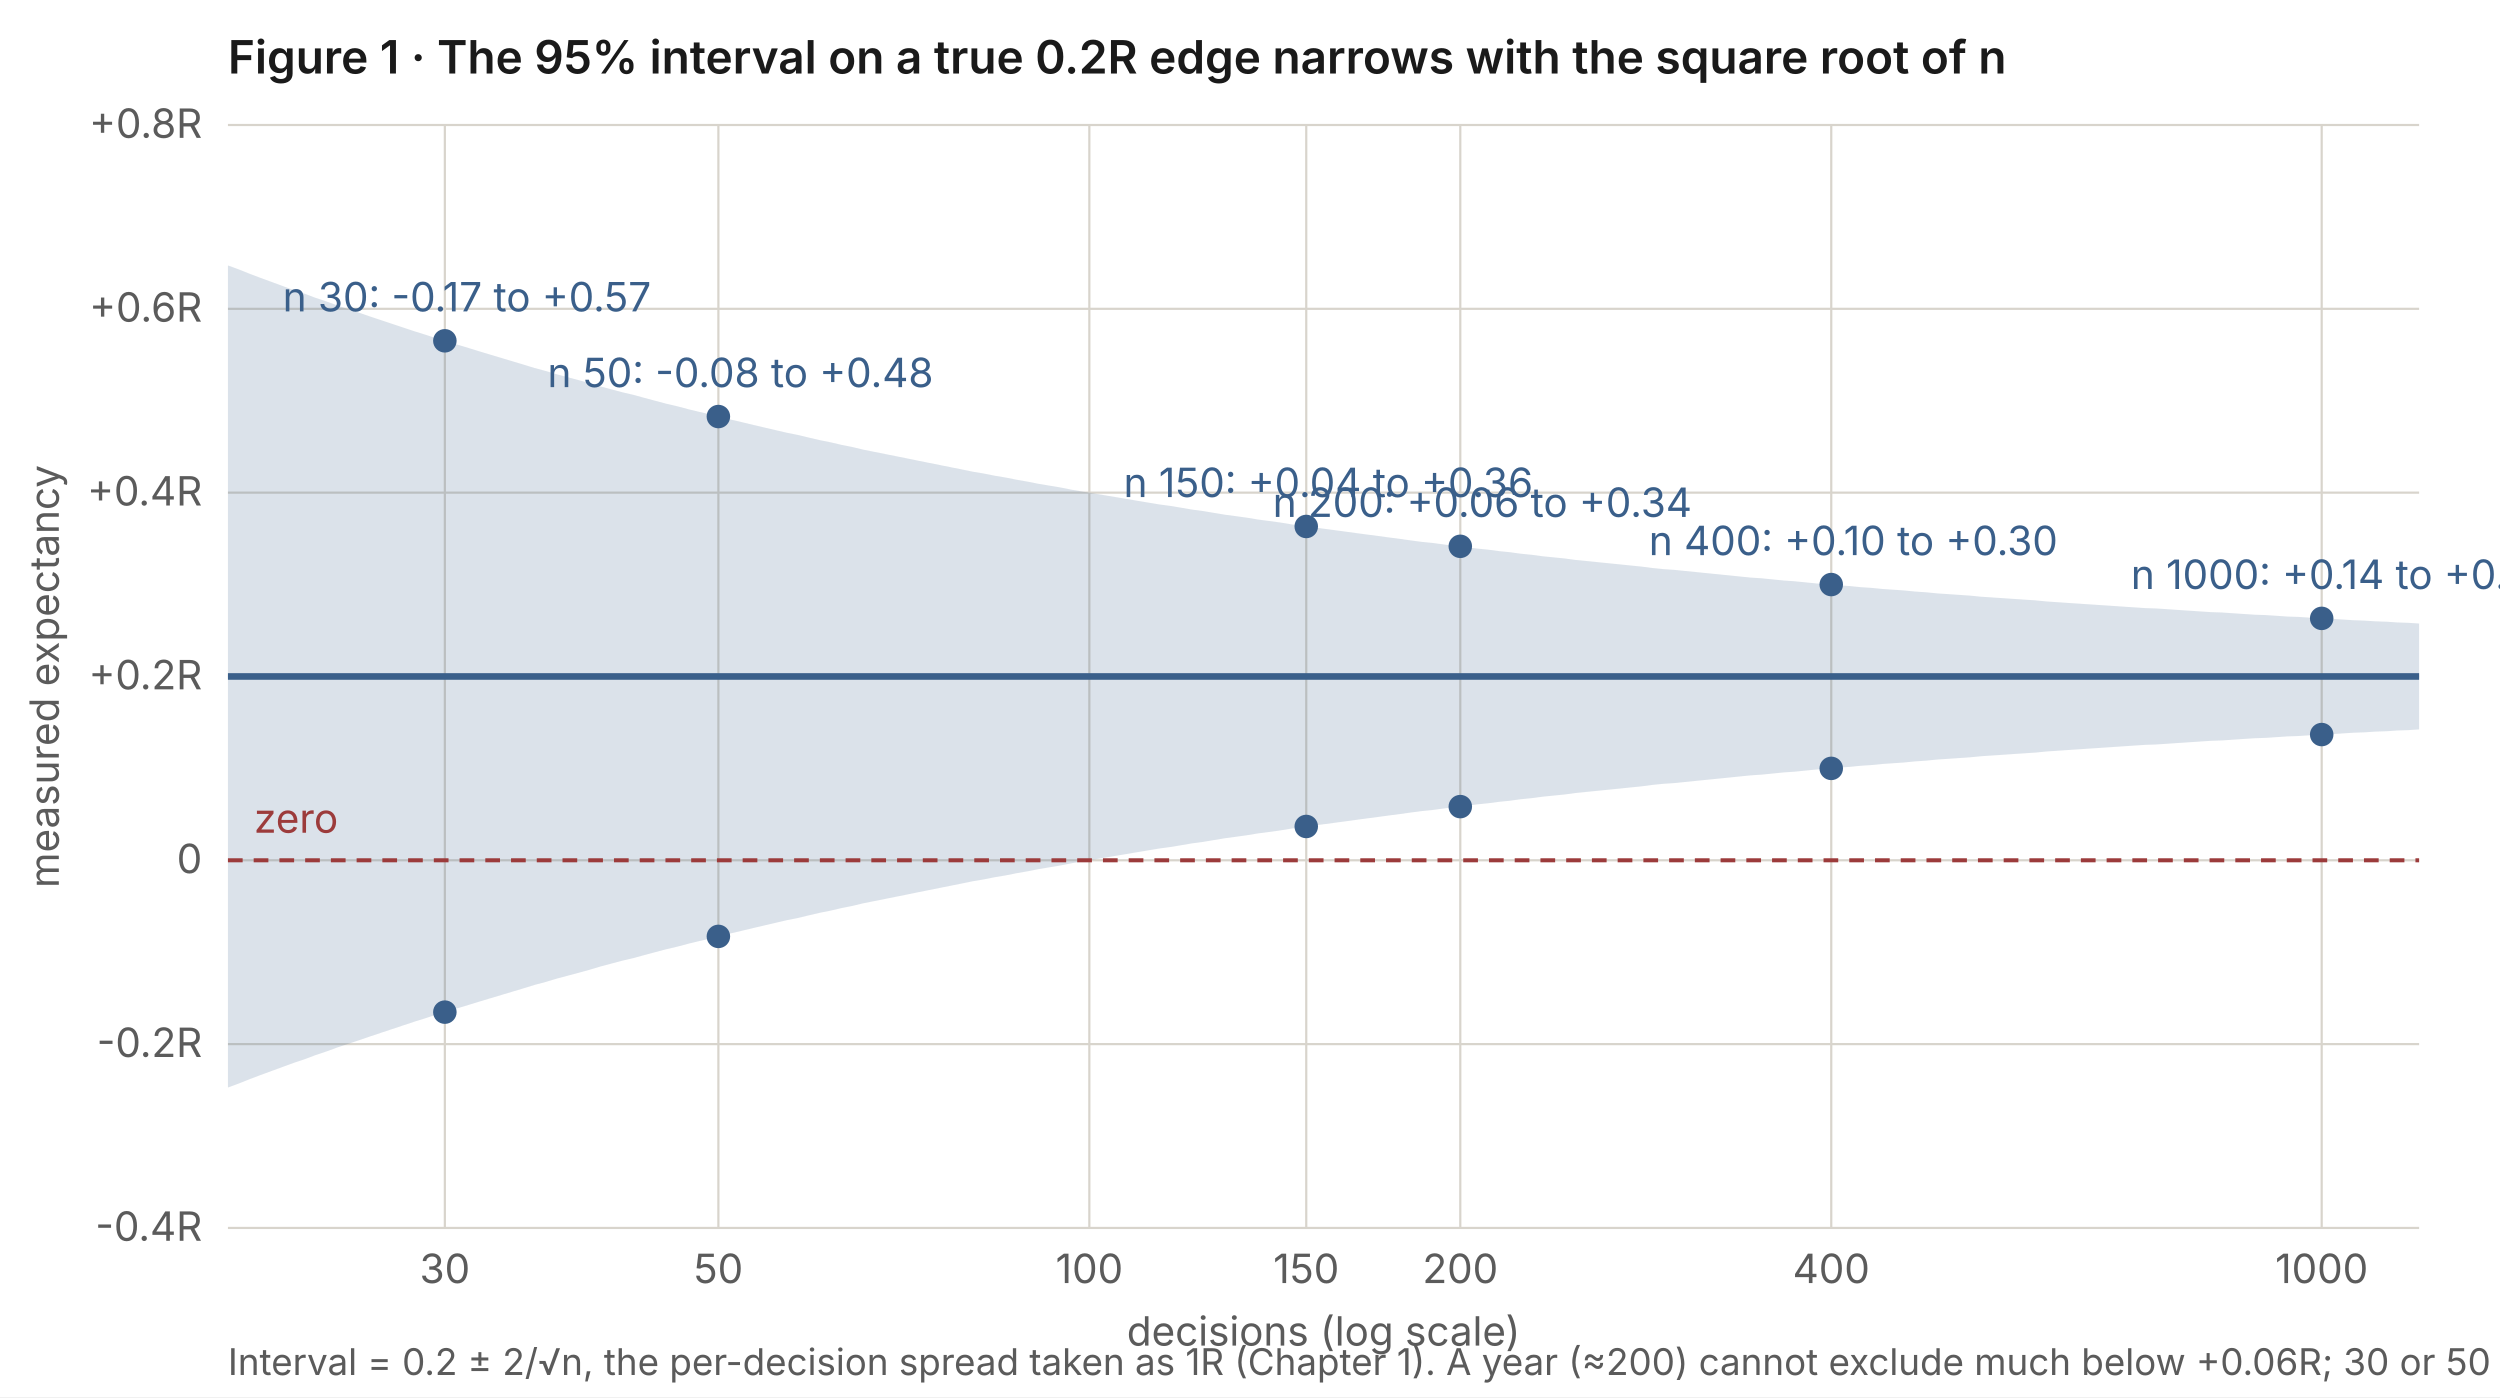
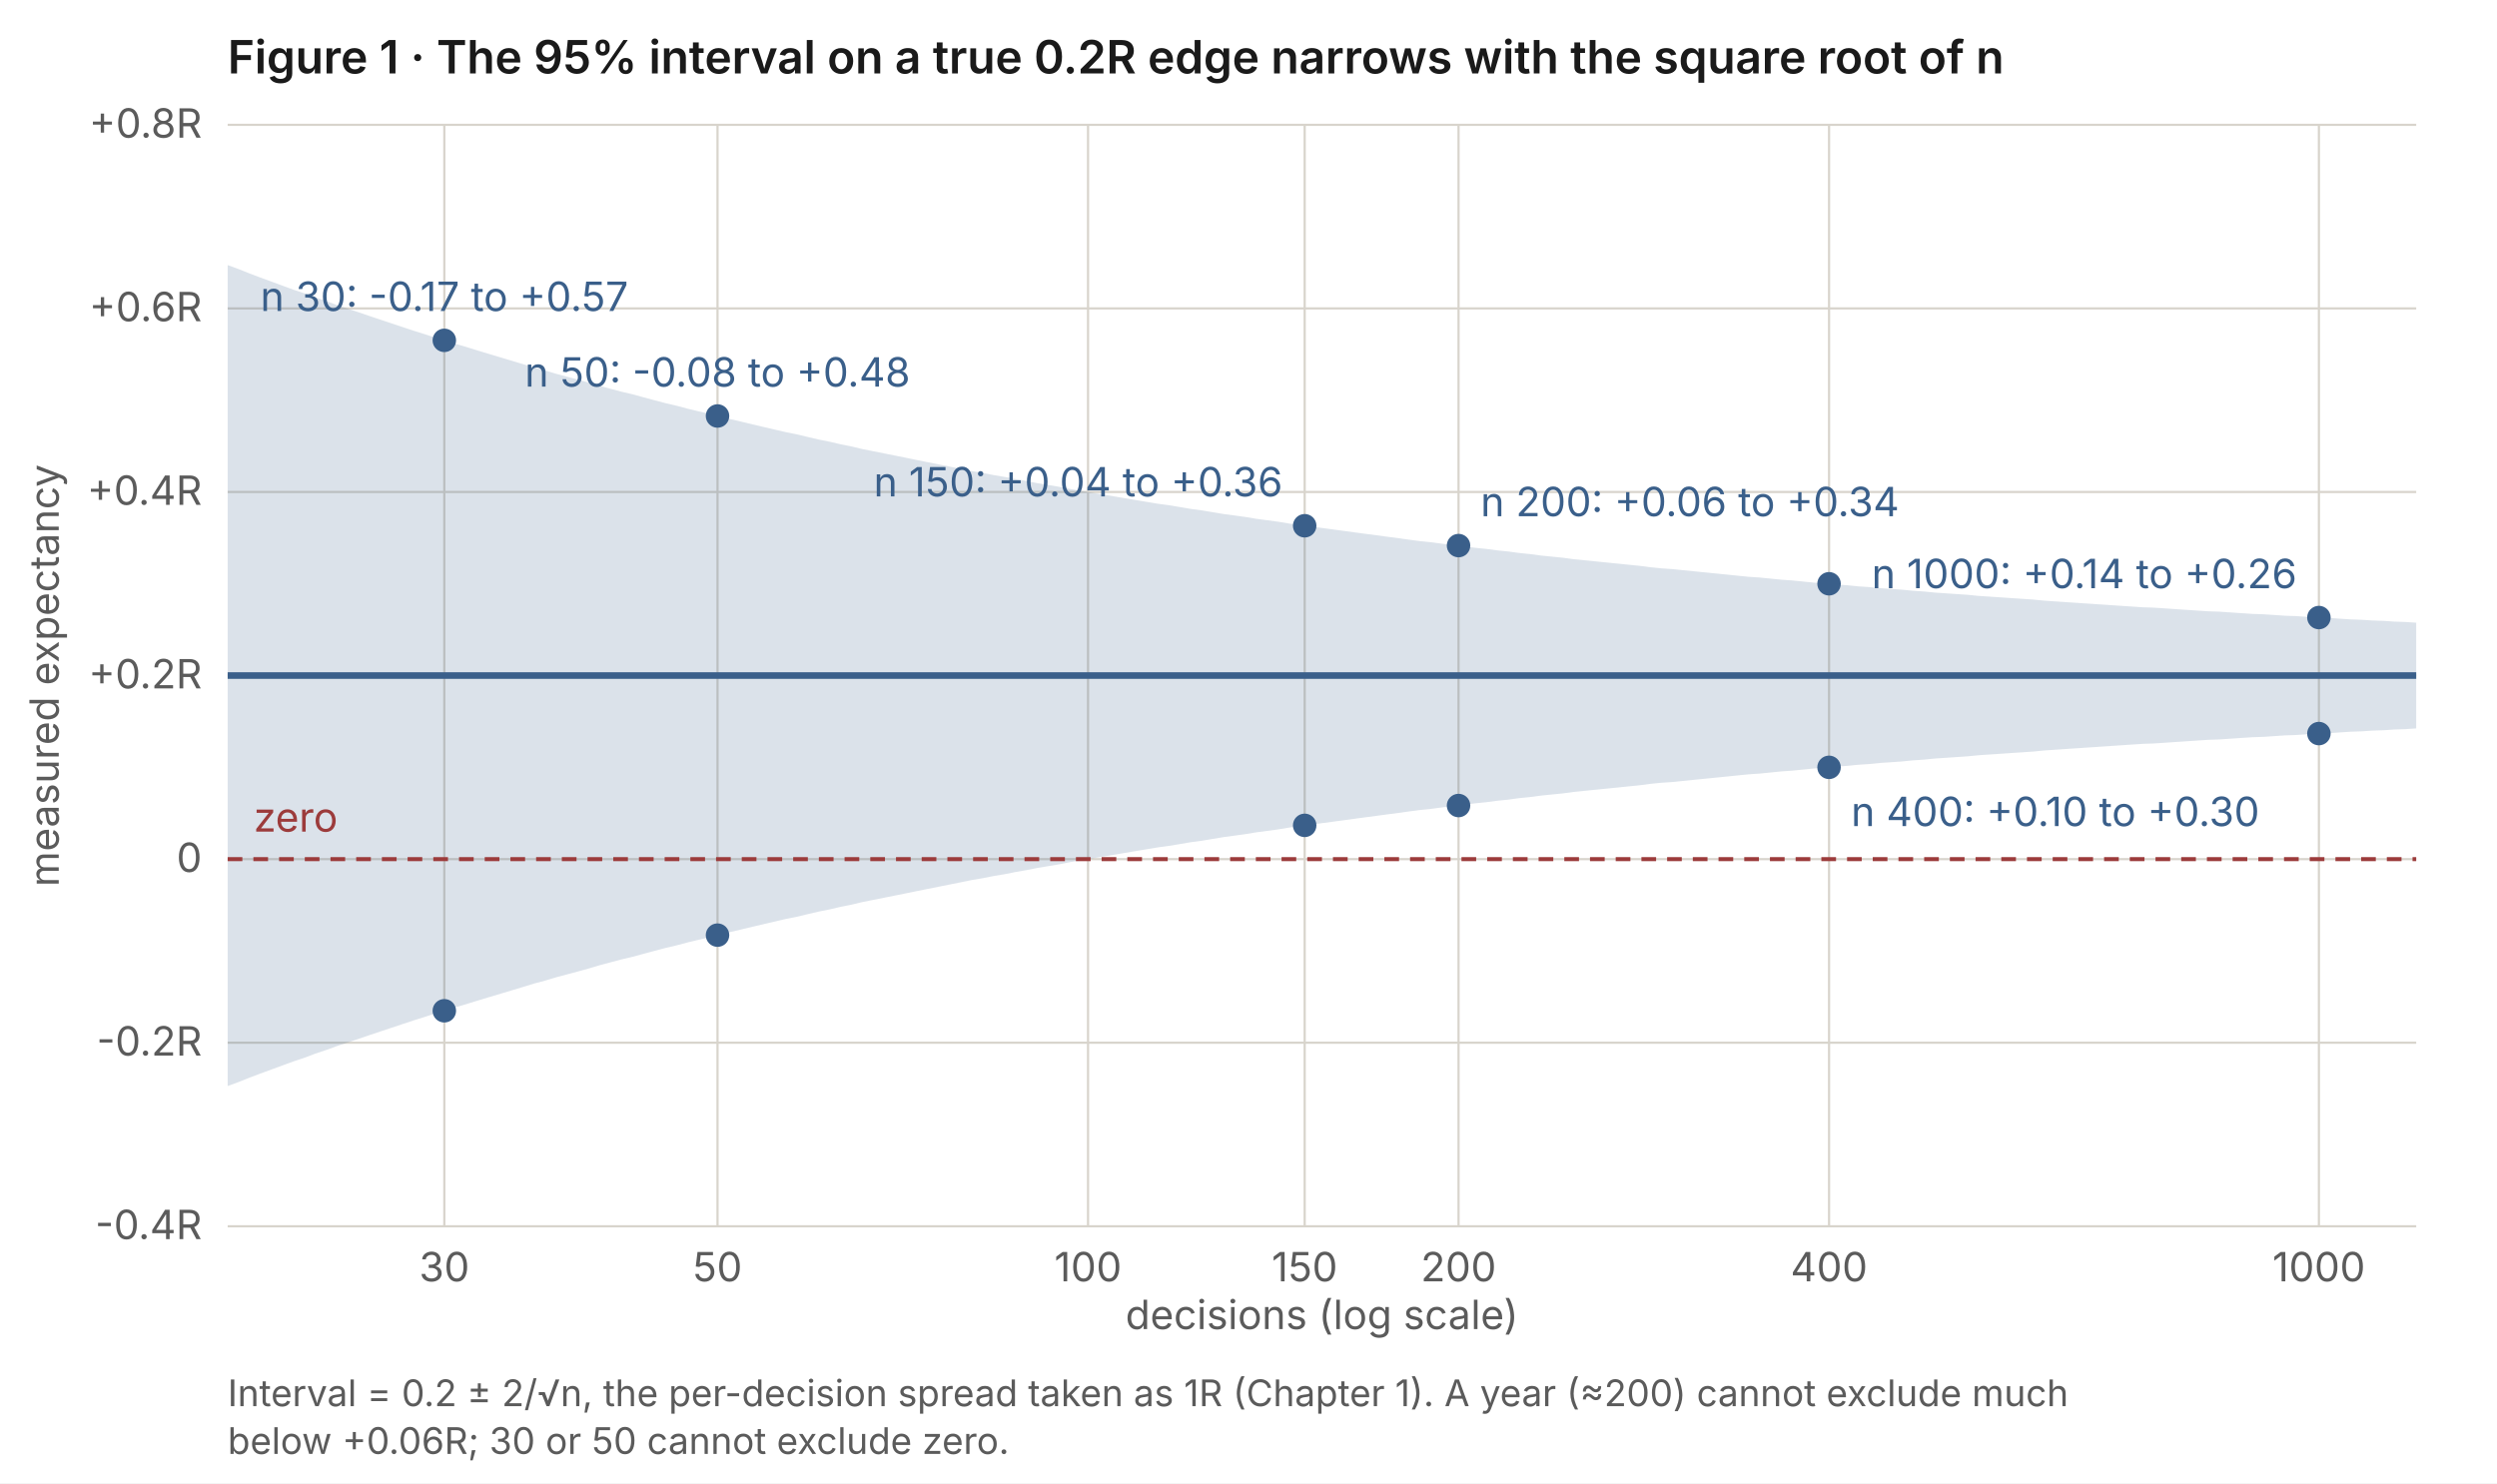
- <svg xmlns="http://www.w3.org/2000/svg" viewBox="0 0 680 380" width="100%" font-family="-apple-system,BlinkMacSystemFont,Segoe UI,sans-serif" font-size="11">
-   <rect x="0" y="0" width="680" height="380" fill="#fff" />
+ <svg xmlns="http://www.w3.org/2000/svg" viewBox="0 0 680 404" width="100%" font-family="-apple-system,BlinkMacSystemFont,Segoe UI,sans-serif" font-size="11">
+   <rect x="0" y="0" width="680" height="404" fill="#fff" />
  <text x="62" y="20" font-size="12.5" font-weight="600" fill="#1a1a1a">Figure 1 · The 95% interval on a true 0.2R edge narrows with the square root of n</text>
  <line x1="121.0" y1="334" x2="121.0" y2="34" stroke="#d8d4cc" stroke-width="0.6" />
  <text x="121.0" y="349" text-anchor="middle" fill="#5b5b5b">30</text>
  <line x1="195.4" y1="334" x2="195.4" y2="34" stroke="#d8d4cc" stroke-width="0.6" />
  <text x="195.4" y="349" text-anchor="middle" fill="#5b5b5b">50</text>
  <line x1="296.3" y1="334" x2="296.3" y2="34" stroke="#d8d4cc" stroke-width="0.6" />
  <text x="296.3" y="349" text-anchor="middle" fill="#5b5b5b">100</text>
  <line x1="355.3" y1="334" x2="355.3" y2="34" stroke="#d8d4cc" stroke-width="0.6" />
  <text x="355.3" y="349" text-anchor="middle" fill="#5b5b5b">150</text>
  <line x1="397.2" y1="334" x2="397.2" y2="34" stroke="#d8d4cc" stroke-width="0.6" />
  <text x="397.2" y="349" text-anchor="middle" fill="#5b5b5b">200</text>
  <line x1="498.1" y1="334" x2="498.1" y2="34" stroke="#d8d4cc" stroke-width="0.6" />
  <text x="498.1" y="349" text-anchor="middle" fill="#5b5b5b">400</text>
  <line x1="631.5" y1="334" x2="631.5" y2="34" stroke="#d8d4cc" stroke-width="0.6" />
  <text x="631.5" y="349" text-anchor="middle" fill="#5b5b5b">1000</text>
  <line x1="62" y1="334.0" x2="658" y2="334.0" stroke="#d8d4cc" stroke-width="0.6" />
  <text x="55" y="337.5" text-anchor="end" fill="#5b5b5b">-0.4R</text>
  <line x1="62" y1="284.0" x2="658" y2="284.0" stroke="#d8d4cc" stroke-width="0.6" />
  <text x="55" y="287.5" text-anchor="end" fill="#5b5b5b">-0.2R</text>
  <line x1="62" y1="234.0" x2="658" y2="234.0" stroke="#d8d4cc" stroke-width="0.6" />
  <text x="55" y="237.5" text-anchor="end" fill="#5b5b5b">0</text>
  <line x1="62" y1="184.0" x2="658" y2="184.0" stroke="#d8d4cc" stroke-width="0.6" />
  <text x="55" y="187.5" text-anchor="end" fill="#5b5b5b">+0.2R</text>
  <line x1="62" y1="134.0" x2="658" y2="134.0" stroke="#d8d4cc" stroke-width="0.6" />
  <text x="55" y="137.5" text-anchor="end" fill="#5b5b5b">+0.4R</text>
  <line x1="62" y1="84.0" x2="658" y2="84.0" stroke="#d8d4cc" stroke-width="0.6" />
  <text x="55" y="87.5" text-anchor="end" fill="#5b5b5b">+0.6R</text>
  <line x1="62" y1="34.0" x2="658" y2="34.0" stroke="#d8d4cc" stroke-width="0.6" />
  <text x="55" y="37.5" text-anchor="end" fill="#5b5b5b">+0.8R</text>
-   <text x="360.0" y="366" text-anchor="middle" fill="#5b5b5b">decisions (log scale)</text>
+   <text x="360.0" y="362" text-anchor="middle" fill="#5b5b5b">decisions (log scale)</text>
  <text x="16" y="184.0" text-anchor="middle" fill="#5b5b5b" transform="rotate(-90 16 184.0)">measured expectancy</text>
  <path d="M62.0,72.2 L65.0,73.3 L68.0,74.5 L70.9,75.6 L73.9,76.7 L76.9,77.8 L79.9,78.9 L82.9,79.9 L85.8,81.0 L88.8,82.0 L91.8,83.1 L94.8,84.1 L97.8,85.1 L100.7,86.1 L103.7,87.1 L106.7,88.1 L109.7,89.1 L112.7,90.1 L115.6,91.0 L118.6,92.0 L121.6,92.9 L124.6,93.8 L127.6,94.7 L130.5,95.6 L133.5,96.5 L136.5,97.4 L139.5,98.3 L142.5,99.2 L145.4,100.1 L148.4,100.9 L151.4,101.8 L154.4,102.6 L157.4,103.4 L160.3,104.2 L163.3,105.1 L166.3,105.9 L169.3,106.7 L172.3,107.4 L175.2,108.2 L178.2,109.0 L181.2,109.8 L184.2,110.5 L187.2,111.3 L190.1,112.0 L193.1,112.7 L196.1,113.5 L199.1,114.2 L202.1,114.9 L205.0,115.6 L208.0,116.3 L211.0,117.0 L214.0,117.7 L217.0,118.3 L219.9,119.0 L222.9,119.7 L225.9,120.3 L228.9,121.0 L231.9,121.6 L234.8,122.3 L237.8,122.9 L240.8,123.5 L243.8,124.1 L246.8,124.7 L249.7,125.3 L252.7,125.9 L255.7,126.5 L258.7,127.1 L261.7,127.7 L264.6,128.3 L267.6,128.8 L270.6,129.4 L273.6,129.9 L276.6,130.5 L279.5,131.0 L282.5,131.6 L285.5,132.1 L288.5,132.6 L291.5,133.2 L294.4,133.7 L297.4,134.2 L300.4,134.7 L303.4,135.2 L306.4,135.7 L309.3,136.2 L312.3,136.7 L315.3,137.2 L318.3,137.6 L321.3,138.1 L324.2,138.6 L327.2,139.0 L330.2,139.5 L333.2,140.0 L336.2,140.4 L339.1,140.8 L342.1,141.3 L345.1,141.7 L348.1,142.1 L351.1,142.6 L354.0,143.0 L357.0,143.4 L360.0,143.8 L363.0,144.2 L366.0,144.6 L368.9,145.0 L371.9,145.4 L374.9,145.8 L377.9,146.2 L380.9,146.6 L383.8,147.0 L386.8,147.4 L389.8,147.7 L392.8,148.1 L395.8,148.5 L398.7,148.8 L401.7,149.2 L404.7,149.5 L407.7,149.9 L410.7,150.2 L413.6,150.6 L416.6,150.9 L419.6,151.3 L422.6,151.6 L425.6,151.9 L428.5,152.3 L431.5,152.6 L434.5,152.9 L437.5,153.2 L440.5,153.5 L443.4,153.8 L446.4,154.1 L449.4,154.5 L452.4,154.8 L455.4,155.0 L458.3,155.3 L461.3,155.6 L464.3,155.9 L467.3,156.2 L470.3,156.5 L473.2,156.8 L476.2,157.1 L479.2,157.3 L482.2,157.6 L485.2,157.9 L488.1,158.1 L491.1,158.4 L494.1,158.7 L497.1,158.9 L500.1,159.2 L503.0,159.4 L506.0,159.7 L509.0,159.9 L512.0,160.2 L515.0,160.4 L517.9,160.6 L520.9,160.9 L523.9,161.1 L526.9,161.4 L529.9,161.6 L532.8,161.8 L535.8,162.0 L538.8,162.3 L541.8,162.5 L544.8,162.7 L547.7,162.9 L550.7,163.1 L553.7,163.3 L556.7,163.6 L559.7,163.8 L562.6,164.0 L565.6,164.2 L568.6,164.4 L571.6,164.6 L574.6,164.8 L577.5,165.0 L580.5,165.2 L583.5,165.4 L586.5,165.5 L589.5,165.7 L592.4,165.9 L595.4,166.1 L598.4,166.3 L601.4,166.5 L604.4,166.6 L607.3,166.8 L610.3,167.0 L613.3,167.2 L616.3,167.3 L619.3,167.5 L622.2,167.7 L625.2,167.8 L628.2,168.0 L631.2,168.2 L634.2,168.3 L637.1,168.5 L640.1,168.7 L643.1,168.8 L646.1,169.0 L649.1,169.1 L652.0,169.3 L655.0,169.4 L658.0,169.6 L658.0,198.4 L655.0,198.6 L652.0,198.7 L649.1,198.9 L646.1,199.0 L643.1,199.2 L640.1,199.3 L637.1,199.5 L634.2,199.7 L631.2,199.8 L628.2,200.0 L625.2,200.2 L622.2,200.3 L619.3,200.5 L616.3,200.7 L613.3,200.8 L610.3,201.0 L607.3,201.2 L604.4,201.4 L601.4,201.5 L598.4,201.7 L595.4,201.9 L592.4,202.1 L589.5,202.3 L586.5,202.5 L583.5,202.6 L580.5,202.8 L577.5,203.0 L574.6,203.2 L571.6,203.4 L568.6,203.6 L565.6,203.8 L562.6,204.0 L559.7,204.2 L556.7,204.4 L553.7,204.7 L550.7,204.9 L547.7,205.1 L544.8,205.3 L541.8,205.5 L538.8,205.7 L535.8,206.0 L532.8,206.2 L529.9,206.4 L526.9,206.6 L523.9,206.9 L520.9,207.1 L517.9,207.4 L515.0,207.6 L512.0,207.8 L509.0,208.1 L506.0,208.3 L503.0,208.6 L500.1,208.8 L497.1,209.1 L494.1,209.3 L491.1,209.6 L488.1,209.9 L485.2,210.1 L482.2,210.4 L479.2,210.7 L476.2,210.9 L473.2,211.2 L470.3,211.5 L467.3,211.8 L464.3,212.1 L461.3,212.4 L458.3,212.7 L455.4,213.0 L452.4,213.2 L449.4,213.5 L446.4,213.9 L443.4,214.2 L440.5,214.5 L437.5,214.8 L434.5,215.1 L431.5,215.4 L428.5,215.7 L425.6,216.1 L422.6,216.4 L419.6,216.7 L416.6,217.1 L413.6,217.4 L410.7,217.8 L407.7,218.1 L404.7,218.5 L401.7,218.8 L398.7,219.2 L395.8,219.5 L392.8,219.9 L389.8,220.3 L386.8,220.6 L383.8,221.0 L380.9,221.4 L377.9,221.8 L374.9,222.2 L371.9,222.6 L368.9,223.0 L366.0,223.4 L363.0,223.8 L360.0,224.2 L357.0,224.6 L354.0,225.0 L351.1,225.4 L348.1,225.9 L345.1,226.3 L342.1,226.7 L339.1,227.2 L336.2,227.6 L333.2,228.0 L330.2,228.5 L327.2,229.0 L324.2,229.4 L321.3,229.9 L318.3,230.4 L315.3,230.8 L312.3,231.3 L309.3,231.8 L306.4,232.3 L303.4,232.8 L300.4,233.3 L297.4,233.8 L294.4,234.3 L291.5,234.8 L288.5,235.4 L285.5,235.9 L282.5,236.4 L279.5,237.0 L276.6,237.5 L273.6,238.1 L270.6,238.6 L267.6,239.2 L264.6,239.7 L261.7,240.3 L258.7,240.9 L255.7,241.5 L252.7,242.1 L249.7,242.7 L246.8,243.3 L243.8,243.9 L240.8,244.5 L237.8,245.1 L234.8,245.7 L231.9,246.4 L228.9,247.0 L225.9,247.7 L222.9,248.3 L219.9,249.0 L217.0,249.7 L214.0,250.3 L211.0,251.0 L208.0,251.7 L205.0,252.4 L202.1,253.1 L199.1,253.8 L196.1,254.5 L193.1,255.3 L190.1,256.0 L187.2,256.7 L184.2,257.5 L181.2,258.2 L178.2,259.0 L175.2,259.8 L172.3,260.6 L169.3,261.3 L166.3,262.1 L163.3,262.9 L160.3,263.8 L157.4,264.6 L154.4,265.4 L151.4,266.2 L148.4,267.1 L145.4,267.9 L142.5,268.8 L139.5,269.7 L136.5,270.6 L133.5,271.5 L130.5,272.4 L127.6,273.3 L124.6,274.2 L121.6,275.1 L118.6,276.0 L115.6,277.0 L112.7,277.9 L109.7,278.9 L106.7,279.9 L103.7,280.9 L100.7,281.9 L97.8,282.9 L94.8,283.9 L91.8,284.9 L88.8,286.0 L85.8,287.0 L82.9,288.1 L79.9,289.1 L76.9,290.2 L73.9,291.3 L70.9,292.4 L68.0,293.5 L65.0,294.7 L62.0,295.8 Z" fill="#3a5f8a" opacity="0.18" stroke="none" />
  <path d="M62.0,184.0 L658.0,184.0" fill="none" stroke="#3a5f8a" stroke-width="1.8" />
  <path d="M62.0,234.0 L658.0,234.0" fill="none" stroke="#9c3b3b" stroke-width="1.1" stroke-dasharray="4 3" />
  <circle cx="121.0" cy="275.3" r="3.2" fill="#3a5f8a" />
  <circle cx="121.0" cy="92.7" r="3.2" fill="#3a5f8a" />
-   <text x="127.0" y="84.7" fill="#3a5f8a" text-anchor="middle">n 30: -0.17 to +0.57</text>
+   <text x="121.0" y="84.7" fill="#3a5f8a" text-anchor="middle">n 30: -0.17 to +0.57</text>
  <circle cx="195.4" cy="254.7" r="3.2" fill="#3a5f8a" />
  <circle cx="195.4" cy="113.3" r="3.2" fill="#3a5f8a" />
-   <text x="201.4" y="105.3" fill="#3a5f8a" text-anchor="middle">n 50: -0.08 to +0.48</text>
+   <text x="195.4" y="105.3" fill="#3a5f8a" text-anchor="middle">n 50: -0.08 to +0.48</text>
  <circle cx="355.3" cy="224.8" r="3.2" fill="#3a5f8a" />
  <circle cx="355.3" cy="143.2" r="3.2" fill="#3a5f8a" />
-   <text x="361.3" y="135.2" fill="#3a5f8a" text-anchor="middle">n 150: +0.04 to +0.36</text>
+   <text x="349.3" y="135.2" fill="#3a5f8a" text-anchor="end">n 150: +0.04 to +0.36</text>
  <circle cx="397.2" cy="219.4" r="3.2" fill="#3a5f8a" />
  <circle cx="397.2" cy="148.6" r="3.2" fill="#3a5f8a" />
-   <text x="403.2" y="140.6" fill="#3a5f8a" text-anchor="middle">n 200: +0.06 to +0.34</text>
+   <text x="403.2" y="140.6" fill="#3a5f8a" text-anchor="start">n 200: +0.06 to +0.34</text>
  <circle cx="498.1" cy="209.0" r="3.2" fill="#3a5f8a" />
+   <text x="504.1" y="225.0" fill="#3a5f8a" text-anchor="start">n 400: +0.10 to +0.30</text>
  <circle cx="498.1" cy="159.0" r="3.2" fill="#3a5f8a" />
-   <text x="504.1" y="151.0" fill="#3a5f8a" text-anchor="middle">n 400: +0.10 to +0.30</text>
  <circle cx="631.5" cy="199.8" r="3.2" fill="#3a5f8a" />
  <circle cx="631.5" cy="168.2" r="3.2" fill="#3a5f8a" />
-   <text x="637.5" y="160.2" fill="#3a5f8a" text-anchor="middle">n 1000: +0.14 to +0.26</text>
+   <text x="625.5" y="160.2" fill="#3a5f8a" text-anchor="end">n 1000: +0.14 to +0.26</text>
  <text x="69.1" y="226.5" fill="#9c3b3b" text-anchor="start" font-size="11">zero</text>
-   <text x="62" y="374" fill="#5b5b5b" font-size="10">Interval = 0.2 ± 2/√n, the per-decision spread taken as 1R (Chapter 1). A year (≈200) cannot exclude much below +0.06R; 30 or 50 cannot exclude zero.</text>
+   <text fill="#5b5b5b" font-size="10">
+     <tspan x="62" y="383">Interval = 0.2 ± 2/√n, the per-decision spread taken as 1R (Chapter 1). A year (≈200) cannot exclude much</tspan>
+     <tspan x="62" y="396">below +0.06R; 30 or 50 cannot exclude zero.</tspan>
+   </text>
</svg>
